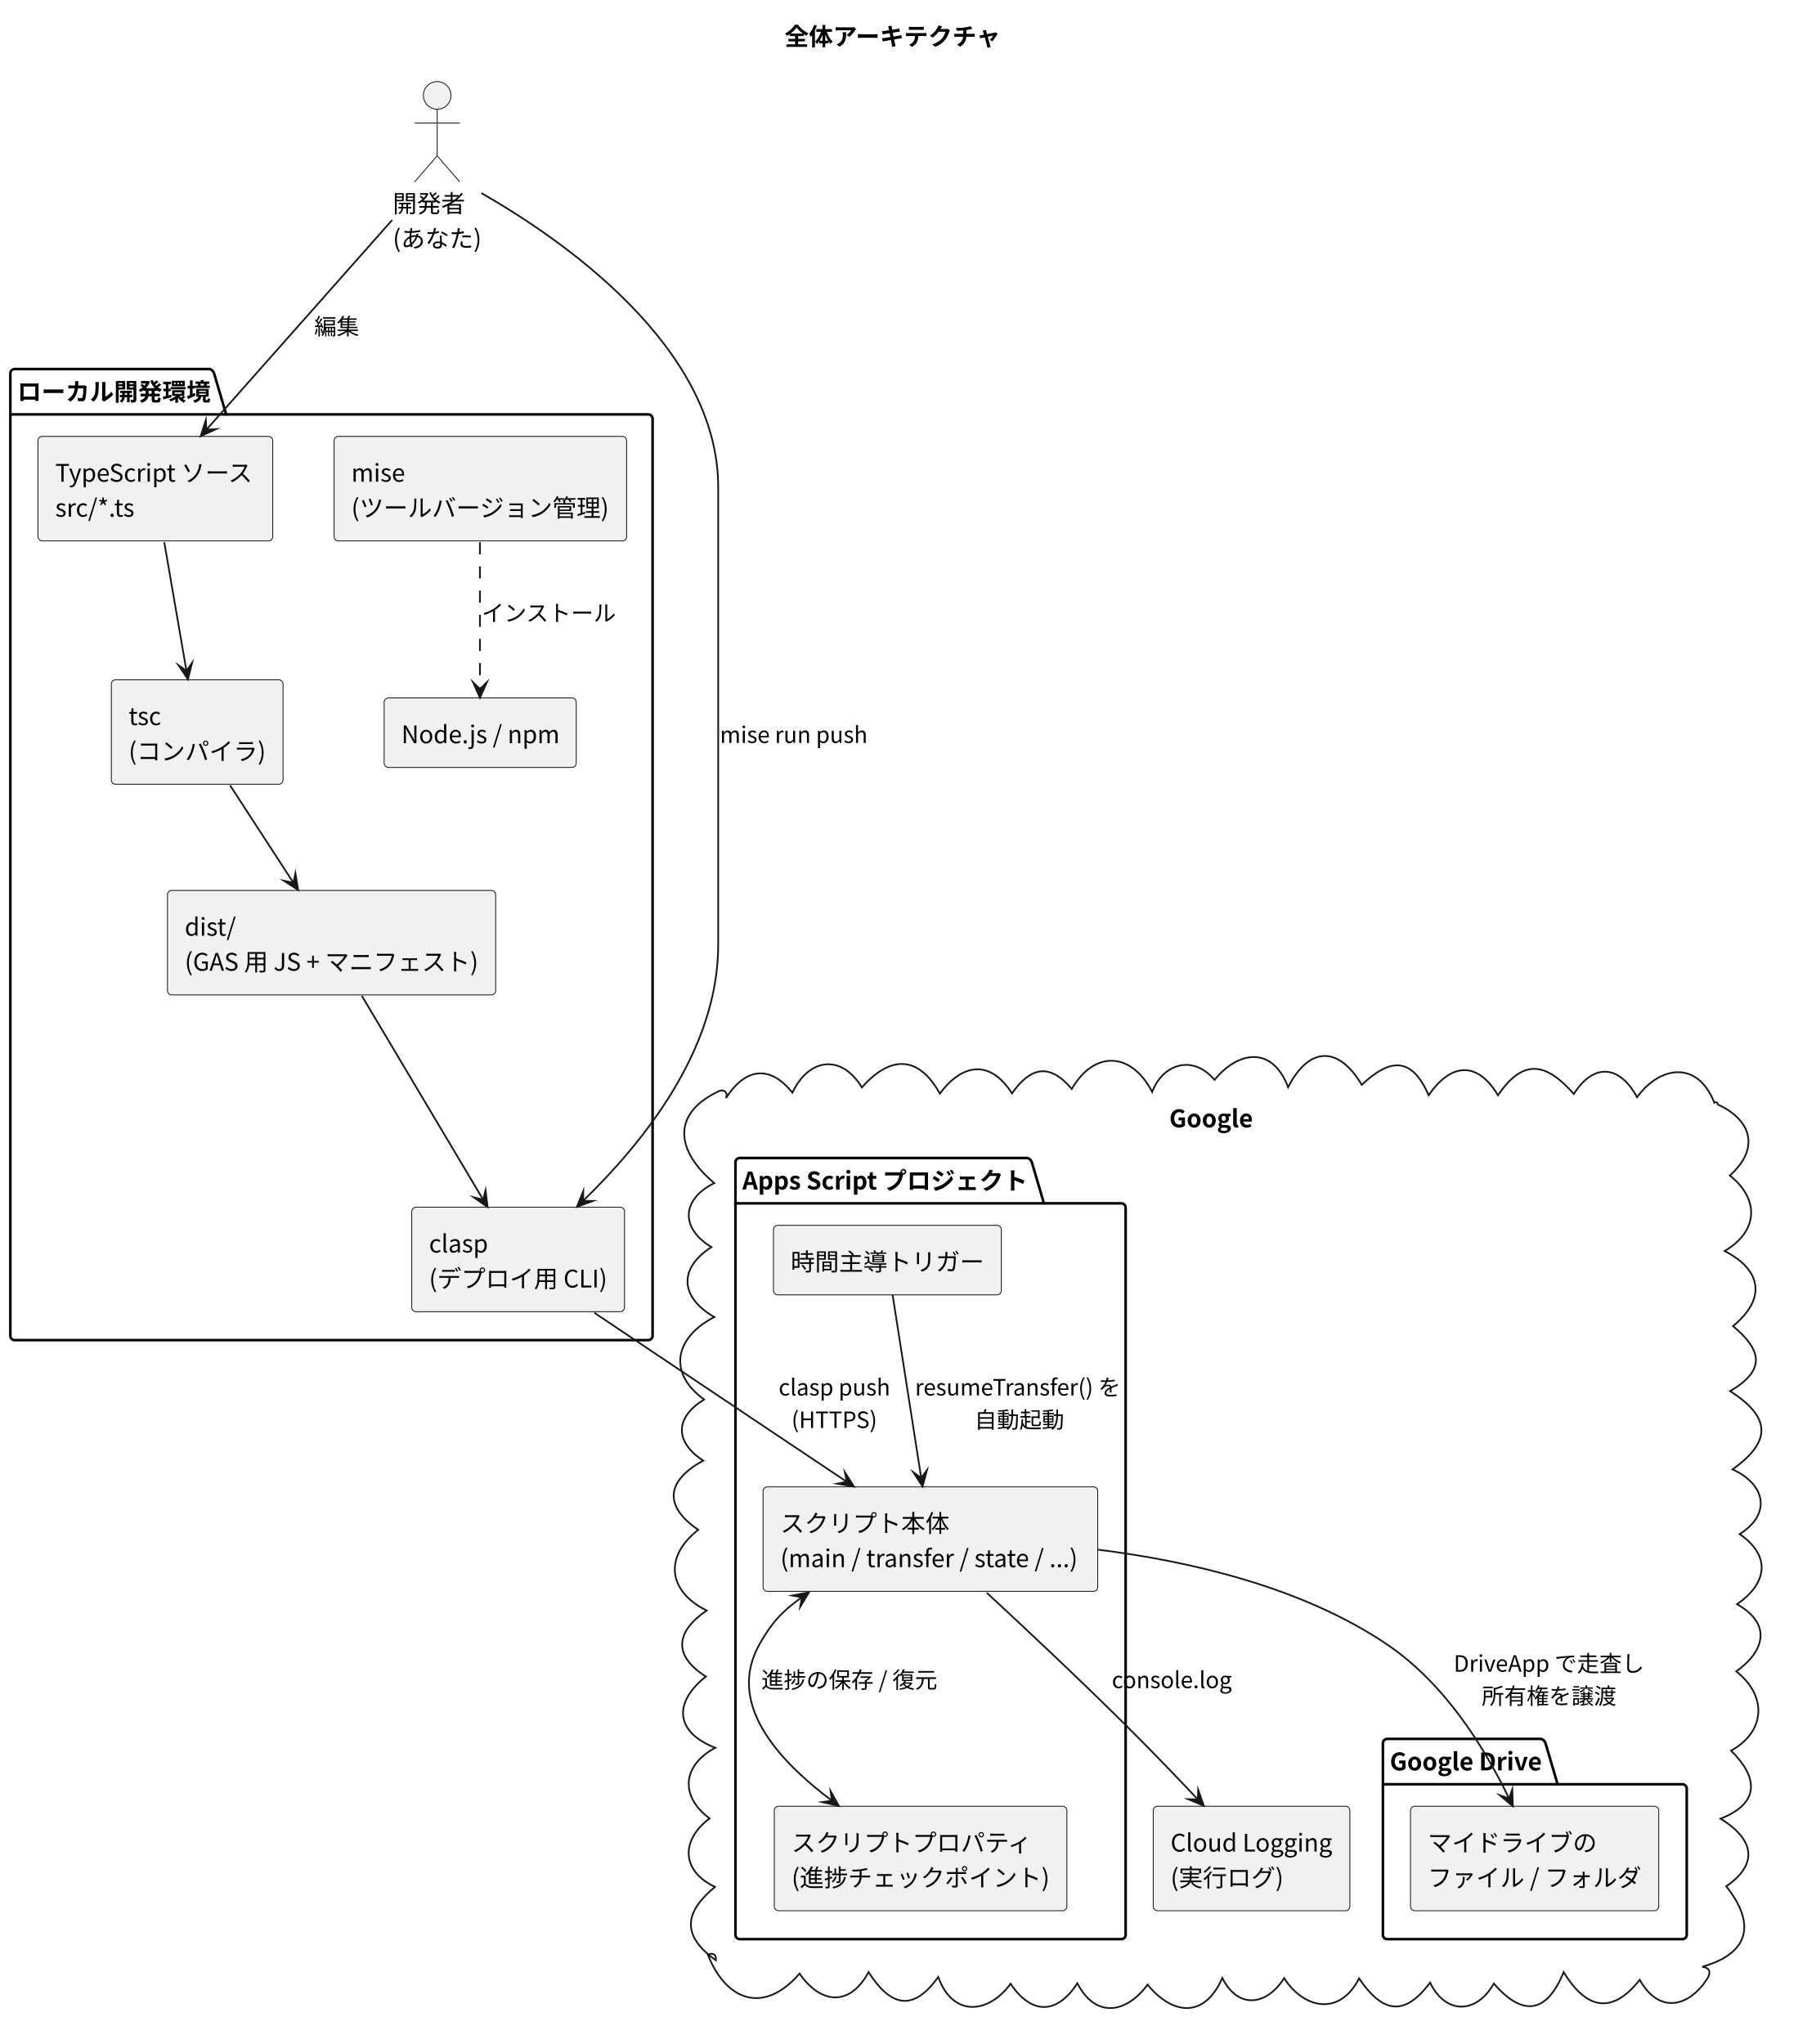
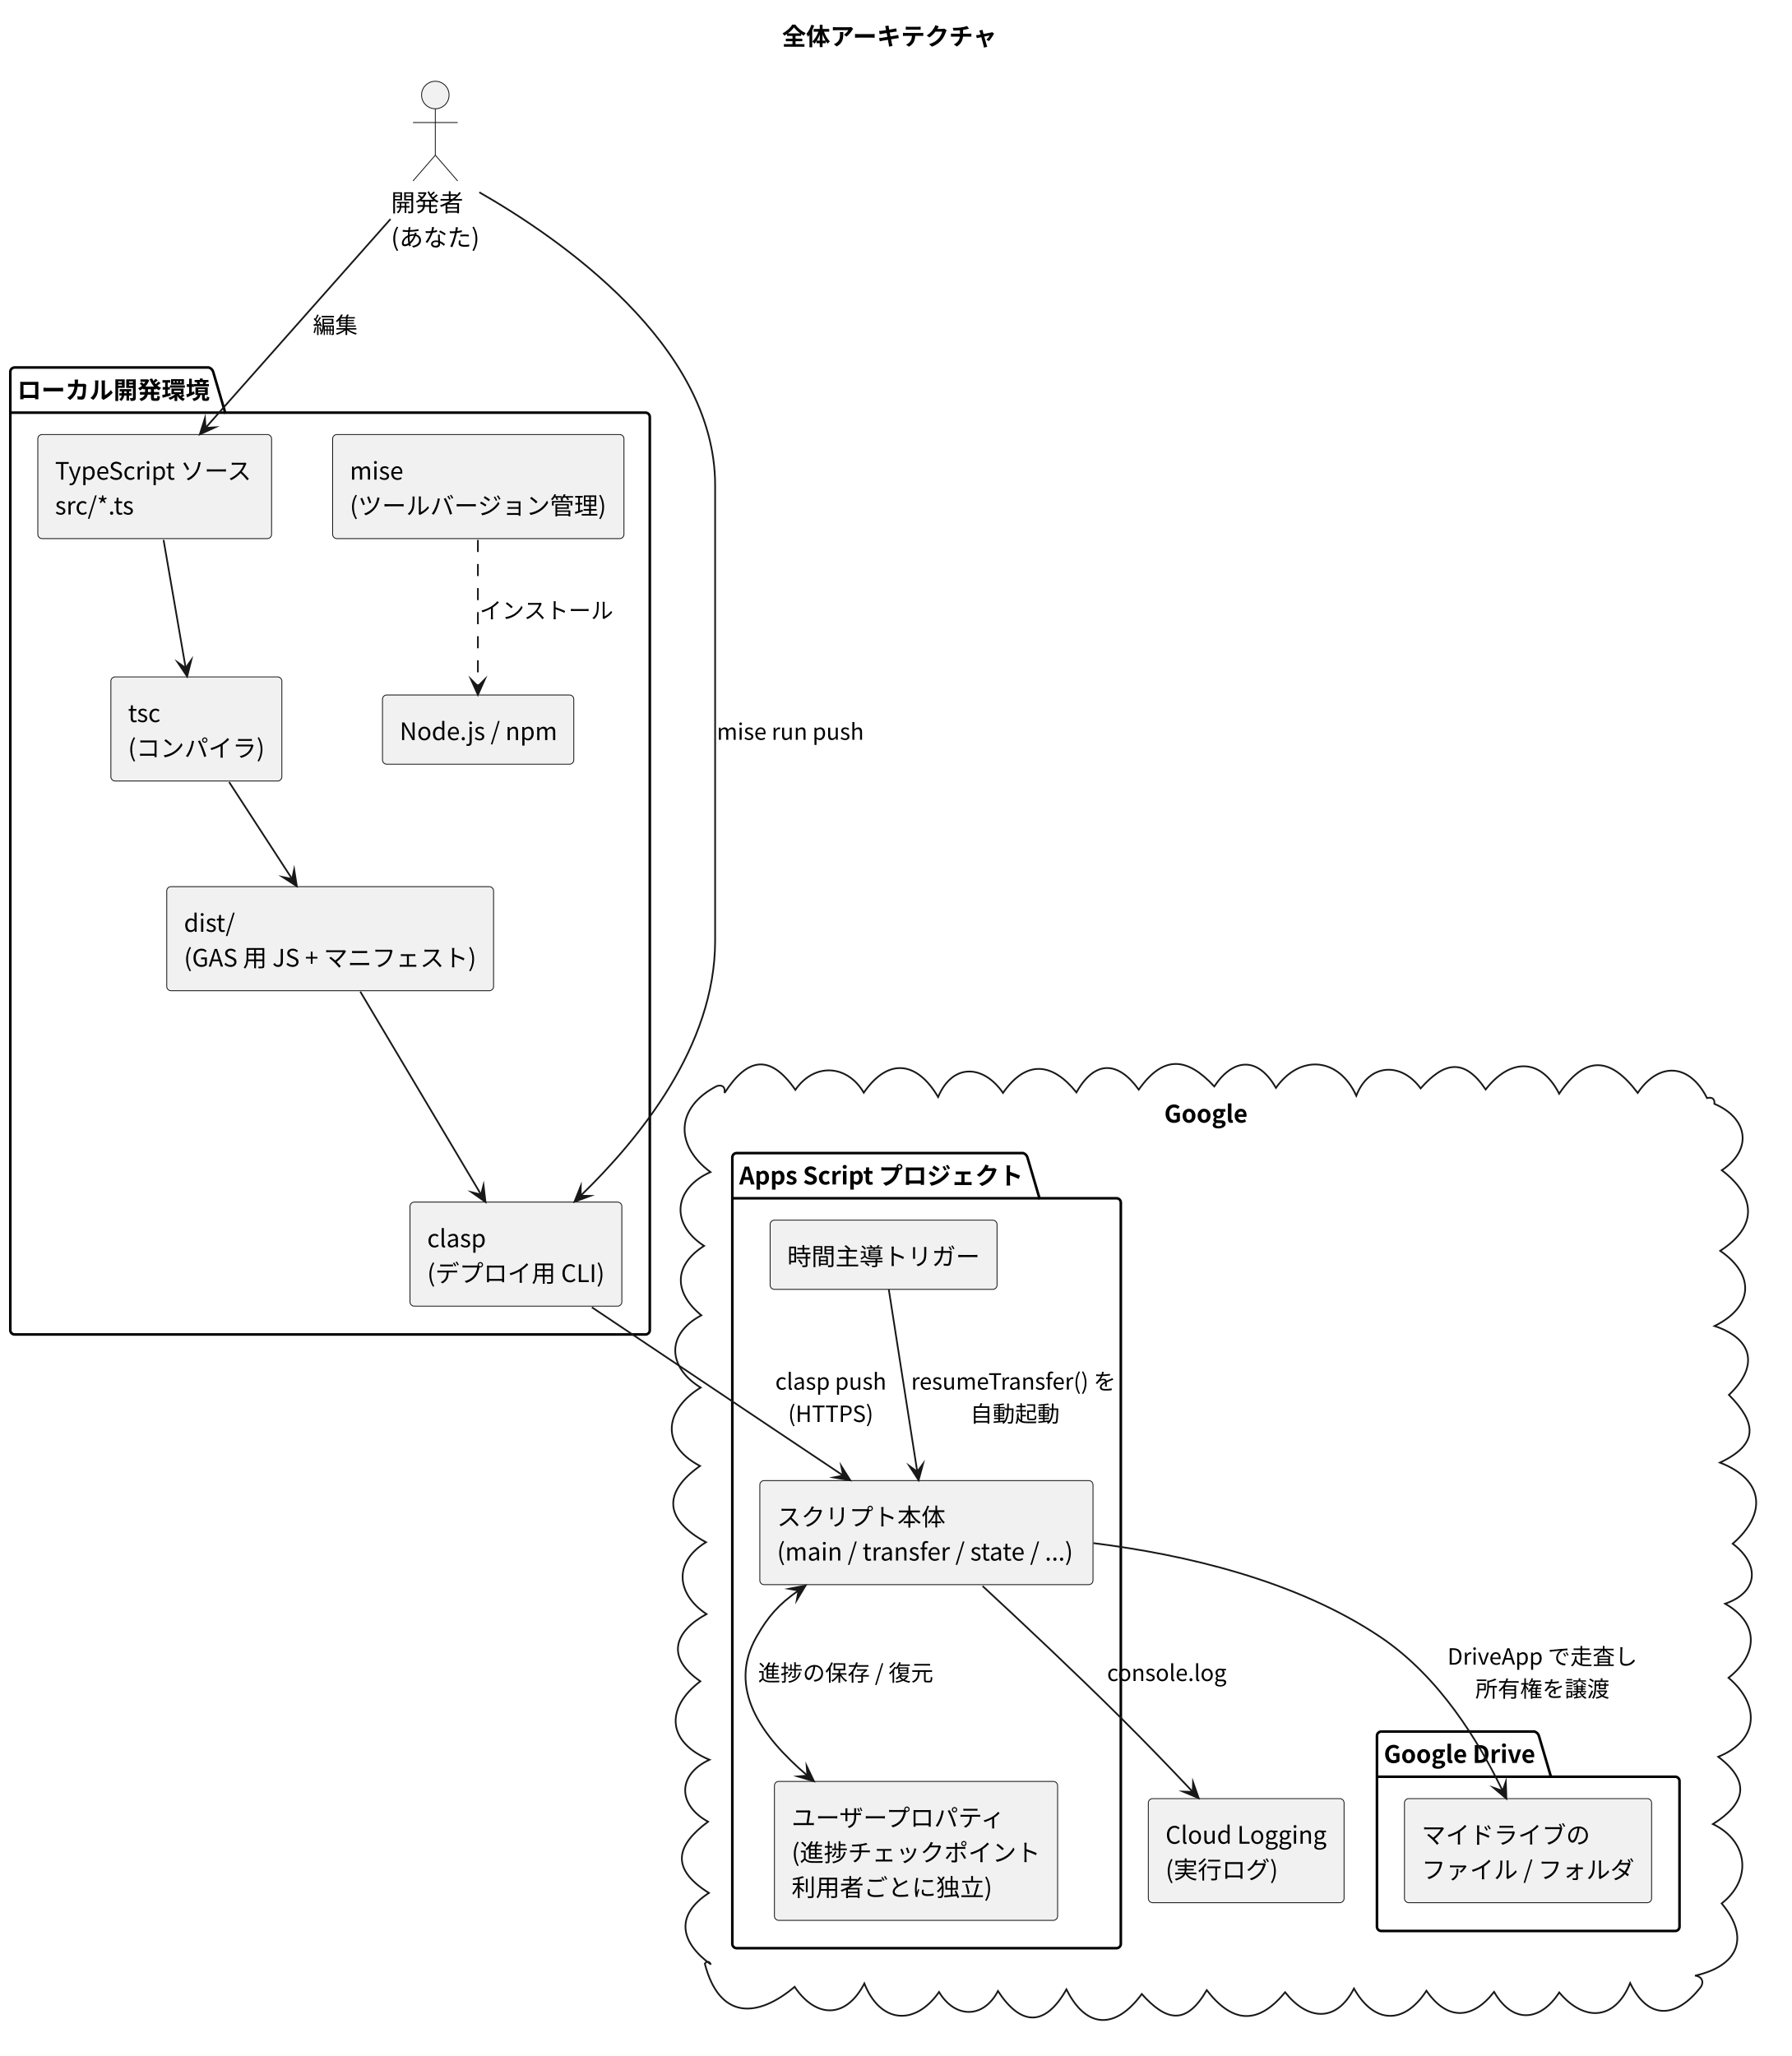
- <svg xmlns="http://www.w3.org/2000/svg" contentStyleType="text/css" data-diagram-type="DESCRIPTION" height="1184px" preserveAspectRatio="none" style="width:1041px;height:1184px;background:#FFFFFF;" version="1.1" viewBox="0 0 1041 1184" width="1041px" zoomAndPan="magnify">
+ <svg xmlns="http://www.w3.org/2000/svg" contentStyleType="text/css" data-diagram-type="DESCRIPTION" height="1196px" preserveAspectRatio="none" style="width:1042px;height:1196px;background:#FFFFFF;" version="1.1" viewBox="0 0 1042 1196" width="1042px" zoomAndPan="magnify">
  <defs />
  <g>
    <g class="title" data-source-line="1">
-       <text fill="#000000" font-family="'Noto Sans CJK JP'" font-size="14" font-weight="700" lengthAdjust="spacing" textLength="125.999" x="454.464" y="26.24">全体アーキテクチャ</text>
+       <text fill="#000000" font-family="'Noto Sans CJK JP'" font-size="14" font-weight="700" lengthAdjust="spacing" textLength="125.999" x="454.926" y="26.24">全体アーキテクチャ</text>
    </g>
    <g class="cluster" data-qualified-name="........" data-source-line="8" id="ent0002">
      <path d="M8.5,213.772 L121.499,213.772 A3.75,3.75 0 0 1 123.999,216.272 L131,240.044 L375.5,240.044 A2.5,2.5 0 0 1 378,242.544 L378,773.772 A2.5,2.5 0 0 1 375.5,776.272 L8.5,776.272 A2.5,2.5 0 0 1 6,773.772 L6,216.272 A2.5,2.5 0 0 1 8.5,213.772" fill="none" style="stroke:#000000;stroke-width:1.5;" />
      <line style="stroke:#000000;stroke-width:1.5;" x1="6" x2="131" y1="240.044" y2="240.044" />
      <text fill="#000000" font-family="'Noto Sans CJK JP'" font-size="14" font-weight="700" lengthAdjust="spacing" textLength="111.999" x="10" y="232.012">ローカル開発環境</text>
    </g>
    <g class="cluster" data-qualified-name="Google" data-source-line="22" id="ent0013">
-       <path d="M420.495,636.087 C431.283,619.218 445.435,616.061 458.978,632.944 C468.191,613.382 486.981,609.907 499.209,629.875 C515.236,611.848 531.603,610.579 544.393,633.452 C557.198,616.286 573.256,613.247 586.175,633.323 C596.846,618.141 607.877,615.463 620.784,630.785 C634.167,607.805 655.659,609.698 667.354,632.501 C673.71,615.989 691.093,610.753 703.481,625.538 C716.841,609.066 736.802,605.278 746.109,629.757 C758.169,606.192 775.236,605.573 788.762,628.41 C804.668,613.35 817.493,611.463 827.523,634.404 C839.957,616.299 855.304,613.827 867.691,634.454 C882.558,612.384 896.03,616.019 911.581,633.698 C923.355,615.222 938.336,617.254 948.218,635.582 C961.154,617.717 983.121,613.718 993,638.772 C994.054,638.063 994.932,638.602 995.018,639.798 C1014.889,648.936 1019.294,665.491 1001.978,680.922 C1019.427,694.859 1018.298,713.237 998.983,724.657 C1020.618,735.859 1023.029,752.401 1003.819,768.145 C1020.432,782.082 1023.053,793.526 1002.158,805.808 C1025.5,820.832 1026.593,834.72 1003.532,851.15 C1021.711,859.349 1026.928,876.299 1007.688,888.645 C1026.446,901.737 1023.158,917.482 1006.168,929.236 C1026.874,941.129 1021.635,956.732 1005.699,968.183 C1023.387,982.047 1023.03,1002.704 1002.707,1014.09 C1018.082,1029.305 1019.933,1044.27 996.601,1053.486 C1014.348,1064.319 1020.148,1078.642 999.888,1092.664 C1016.798,1113.949 1013.865,1131.329 986,1139.272 C990.215,1139.89 991.104,1142.1 989.17,1145.735 C978.736,1162.362 961.239,1167.233 949.774,1146.831 C933.047,1167.947 918.258,1162.943 905.716,1142.404 C895.976,1166.251 882.05,1168.435 865.267,1148.983 C855.426,1166.398 837.644,1167.403 828.321,1148.457 C812.957,1169.12 800.212,1165.216 787.215,1146.016 C775.797,1168.293 755.042,1163.439 743.793,1145.833 C734.165,1161.263 717.548,1164.576 707.98,1145.77 C697.446,1169.715 678.881,1166.949 664.682,1149.614 C653.048,1165.671 634.962,1169.948 624.028,1148.849 C612.147,1167.069 597.455,1167.128 585.353,1149.085 C572.873,1166.29 552.097,1168.998 543.433,1145.186 C528.357,1166.342 515.37,1161.481 503.102,1142.375 C491.98,1162.888 475.046,1160.552 463.127,1143.217 C442.197,1167.315 420.499,1158.808 410,1132.272 C412.977,1130.951 415.015,1132.122 414.689,1135.54 C394.644,1121.301 396.248,1107.734 414.135,1093.001 C394.16,1083.496 394.583,1065.713 410.995,1053.328 C393.477,1040.34 395.432,1022.476 414.289,1012.417 C390.713,1003.238 390.158,985.911 408.852,971.162 C389.317,958.685 391.693,944.954 409.298,932.91 C386.879,921.789 384.522,901.668 404.449,886.156 C383.671,871.973 386.567,857.326 407.309,846.107 C390.666,835.173 390.844,821.108 407.838,810.675 C385.421,794.304 392.275,773.843 413.764,762.922 C394.388,751.826 392.35,735.112 412.076,722.389 C393.865,711.352 394.789,694.666 413.752,685.309 C393.188,668.325 386.81,645.676 417,631.772 C420.144,631.154 421.6,633.263 420.495,636.087" fill="none" style="stroke:#181818;stroke-width:1;" />
+       <path d="M421.459,635.836 C434.561,615.542 447.692,612.491 462.676,633.98 C473.655,618.073 492.835,619.185 502.476,635.627 C516.919,614.734 533.678,617.678 545.706,638.151 C554.374,617.803 572.49,619.733 583.463,635.758 C597.106,616.236 612.278,618.141 626.174,635.466 C636.754,616.753 650.253,616.931 662.425,633.846 C676.759,613.63 690.44,614.869 706.355,631.985 C717.609,615.28 731.796,614.613 742.23,632.827 C756.44,612.874 778.908,615.19 788.978,637.415 C796.292,618.451 815.147,617.631 826.4,633.139 C839.713,618.076 851.488,614.863 864.243,633.761 C877.721,616.351 895.784,614.371 906.994,636.23 C922.3,613.544 936.928,614.829 952.674,635.77 C965.405,617.082 983.13,619.037 993,638.772 C995.765,638.078 997.543,638.989 997.327,642.133 C1016.549,650.343 1019.995,668.382 1001.592,680.747 C1021.366,695.797 1022.84,713.38 1000.673,727.607 C1021.357,741.95 1019.69,760.228 997.406,771.364 C1020.45,779.098 1022.821,795.32 1005.747,811.41 C1021.569,827.501 1023.61,839.866 1000.542,850.821 C1026.517,860.894 1027.851,880.732 1007.938,897.999 C1023.299,909.508 1023.654,925.852 1003.553,932.908 C1023.812,944.487 1022.44,962.736 1005.502,975.998 C1023.684,991.311 1023.688,1012.133 999.53,1021.943 C1018.892,1036.633 1015.04,1049.395 996.435,1061.084 C1016.904,1070.981 1019.508,1093.122 1001.524,1107.258 C1018.824,1127.961 1010.196,1143.901 986,1149.272 C989.834,1149.573 991.559,1152.805 989.24,1156.048 C975.806,1173.273 959.334,1176.177 948.287,1153.592 C939.28,1175.738 921.183,1175.948 907.031,1159.024 C896.029,1176.1 879.824,1177.366 869.138,1158.689 C856.552,1174.872 841.822,1175.543 829.785,1158.047 C816.809,1177.966 799.361,1177.486 787.623,1156.762 C777.033,1177.274 760.104,1174.846 747.564,1158.905 C731.701,1178.232 716.828,1176.884 701.985,1157.698 C689.961,1178.398 678.387,1175.752 664.194,1159.945 C649.492,1179.987 632.349,1181.132 620.357,1157.241 C608.009,1179.07 593.904,1178.719 580.523,1158.212 C571.938,1174.633 555.359,1174.013 546.256,1158.773 C532.145,1178.855 511.978,1176.976 502.804,1153.812 C492.195,1174.376 474.732,1174.282 462.247,1155.759 C440.611,1173.989 418.477,1175.019 410,1142.272 C411.354,1140.541 412.631,1140.969 413.514,1142.743 C396.368,1130.4 391.866,1114.516 412.385,1101.151 C390.356,1087.352 392.643,1073.975 411.897,1059.69 C394.255,1050.1 393.769,1032.44 412.707,1023.673 C387.976,1013.354 386.969,993.595 407.394,978.02 C387.213,964.172 392.072,949.194 410.981,938.934 C393.678,927.434 391.39,908.902 410.678,897.136 C387.565,884.589 384.386,868.918 407.193,852.766 C383.06,840.07 387.52,819.475 407.59,807.165 C388.68,795.6 386.945,776.321 407.982,765.129 C392.187,752.215 391.4,736.325 409.565,724.742 C389.542,711.794 392.048,691.178 413.289,681.81 C392.289,666.172 393.021,644.074 417,631.772 C420.39,630.82 422.009,632.466 421.459,635.836" fill="none" style="stroke:#181818;stroke-width:1;" />
      <text fill="#000000" font-family="'Noto Sans CJK JP'" font-size="14" font-weight="700" lengthAdjust="spacing" textLength="48.468" x="677.266" y="653.012">Google</text>
    </g>
    <g class="cluster" data-qualified-name="Google.Apps Script ......" data-source-line="23" id="ent0014">
-       <path d="M428.5,670.772 L595.175,670.772 A3.75,3.75 0 0 1 597.675,673.272 L604.675,697.044 L649.5,697.044 A2.5,2.5 0 0 1 652,699.544 L652,1120.772 A2.5,2.5 0 0 1 649.5,1123.272 L428.5,1123.272 A2.5,2.5 0 0 1 426,1120.772 L426,673.272 A2.5,2.5 0 0 1 428.5,670.772" fill="none" style="stroke:#000000;stroke-width:1.5;" />
+       <path d="M428.5,670.772 L595.175,670.772 A3.75,3.75 0 0 1 597.675,673.272 L604.675,697.044 L649.5,697.044 A2.5,2.5 0 0 1 652,699.544 L652,1130.772 A2.5,2.5 0 0 1 649.5,1133.272 L428.5,1133.272 A2.5,2.5 0 0 1 426,1130.772 L426,673.272 A2.5,2.5 0 0 1 428.5,670.772" fill="none" style="stroke:#000000;stroke-width:1.5;" />
      <line style="stroke:#000000;stroke-width:1.5;" x1="426" x2="604.675" y1="697.044" y2="697.044" />
      <text fill="#000000" font-family="'Noto Sans CJK JP'" font-size="14" font-weight="700" lengthAdjust="spacing" textLength="165.675" x="430" y="689.012">Apps Script プロジェクト</text>
    </g>
    <g class="cluster" data-qualified-name="Google.Google Drive" data-source-line="29" id="ent0019">
      <path d="M803.5,1007.272 L892.7,1007.272 A3.75,3.75 0 0 1 895.2,1009.772 L902.2,1033.544 L974.5,1033.544 A2.5,2.5 0 0 1 977,1036.044 L977,1120.772 A2.5,2.5 0 0 1 974.5,1123.272 L803.5,1123.272 A2.5,2.5 0 0 1 801,1120.772 L801,1009.772 A2.5,2.5 0 0 1 803.5,1007.272" fill="none" style="stroke:#000000;stroke-width:1.5;" />
      <line style="stroke:#000000;stroke-width:1.5;" x1="801" x2="902.2" y1="1033.544" y2="1033.544" />
      <text fill="#000000" font-family="'Noto Sans CJK JP'" font-size="14" font-weight="700" lengthAdjust="spacing" textLength="88.2" x="805" y="1025.512">Google Drive</text>
    </g>
    <g class="entity" data-qualified-name=".........mise" data-source-line="9" id="ent0003">
      <rect fill="#F1F1F1" height="60.544" rx="2.5" ry="2.5" style="stroke:#181818;stroke-width:0.5;" width="169.463" x="193.5" y="252.772" />
      <text fill="#000000" font-family="'Noto Sans CJK JP'" font-size="14" lengthAdjust="spacing" textLength="31.122" x="203.5" y="279.012">mise</text>
      <text fill="#000000" font-family="'Noto Sans CJK JP'" font-size="14" lengthAdjust="spacing" textLength="149.463" x="203.5" y="299.284">(ツールバージョン管理)</text>
    </g>
    <g class="entity" data-qualified-name=".........node" data-source-line="10" id="ent0004">
      <rect fill="#F1F1F1" height="40.272" rx="2.5" ry="2.5" style="stroke:#181818;stroke-width:0.5;" width="111.28" x="222.5" y="404.272" />
      <text fill="#000000" font-family="'Noto Sans CJK JP'" font-size="14" lengthAdjust="spacing" textLength="91.28" x="232.5" y="430.512">Node.js / npm</text>
    </g>
    <g class="entity" data-qualified-name=".........src" data-source-line="11" id="ent0005">
      <rect fill="#F1F1F1" height="60.544" rx="2.5" ry="2.5" style="stroke:#181818;stroke-width:0.5;" width="135.976" x="22" y="252.772" />
      <text fill="#000000" font-family="'Noto Sans CJK JP'" font-size="14" lengthAdjust="spacing" textLength="115.975" x="32" y="279.012">TypeScript ソース</text>
      <text fill="#000000" font-family="'Noto Sans CJK JP'" font-size="14" lengthAdjust="spacing" textLength="46.872" x="32" y="299.284">src/*.ts</text>
    </g>
    <g class="entity" data-qualified-name=".........tsc" data-source-line="12" id="ent0006">
      <rect fill="#F1F1F1" height="60.544" rx="2.5" ry="2.5" style="stroke:#181818;stroke-width:0.5;" width="99.464" x="64.5" y="393.772" />
      <text fill="#000000" font-family="'Noto Sans CJK JP'" font-size="14" lengthAdjust="spacing" textLength="18.97" x="74.5" y="420.012">tsc</text>
      <text fill="#000000" font-family="'Noto Sans CJK JP'" font-size="14" lengthAdjust="spacing" textLength="79.464" x="74.5" y="440.284">(コンパイラ)</text>
    </g>
    <g class="entity" data-qualified-name=".........dist" data-source-line="13" id="ent0007">
      <rect fill="#F1F1F1" height="60.544" rx="2.5" ry="2.5" style="stroke:#181818;stroke-width:0.5;" width="190.113" x="97" y="515.772" />
      <text fill="#000000" font-family="'Noto Sans CJK JP'" font-size="14" lengthAdjust="spacing" textLength="29.848" x="107" y="542.012">dist/</text>
      <text fill="#000000" font-family="'Noto Sans CJK JP'" font-size="14" lengthAdjust="spacing" textLength="170.113" x="107" y="562.284">(GAS 用 JS + マニフェスト)</text>
    </g>
    <g class="entity" data-qualified-name=".........clasp" data-source-line="14" id="ent0008">
      <rect fill="#F1F1F1" height="60.544" rx="2.5" ry="2.5" style="stroke:#181818;stroke-width:0.5;" width="123.236" x="238.5" y="699.272" />
      <text fill="#000000" font-family="'Noto Sans CJK JP'" font-size="14" lengthAdjust="spacing" textLength="34.23" x="248.5" y="725.512">clasp</text>
      <text fill="#000000" font-family="'Noto Sans CJK JP'" font-size="14" lengthAdjust="spacing" textLength="103.236" x="248.5" y="745.784">(デプロイ用 CLI)</text>
    </g>
    <g class="entity" data-qualified-name="Google.logging" data-source-line="28" id="ent0018">
      <rect fill="#F1F1F1" height="60.544" rx="2.5" ry="2.5" style="stroke:#181818;stroke-width:0.5;" width="113.87" x="668" y="1046.272" />
      <text fill="#000000" font-family="'Noto Sans CJK JP'" font-size="14" lengthAdjust="spacing" textLength="93.87" x="678" y="1072.512">Cloud Logging</text>
      <text fill="#000000" font-family="'Noto Sans CJK JP'" font-size="14" lengthAdjust="spacing" textLength="65.464" x="678" y="1092.784">(実行ログ)</text>
    </g>
    <g class="entity" data-qualified-name="Google.Apps Script .......gas" data-source-line="24" id="ent0015">
      <rect fill="#F1F1F1" height="60.544" rx="2.5" ry="2.5" style="stroke:#181818;stroke-width:0.5;" width="193.823" x="442" y="861.272" />
      <text fill="#000000" font-family="'Noto Sans CJK JP'" font-size="14" lengthAdjust="spacing" textLength="98" x="452" y="887.512">スクリプト本体</text>
      <text fill="#000000" font-family="'Noto Sans CJK JP'" font-size="14" lengthAdjust="spacing" textLength="173.823" x="452" y="907.784">(main / transfer / state / ...)</text>
    </g>
    <g class="entity" data-qualified-name="Google.Apps Script .......trigger" data-source-line="25" id="ent0016">
      <rect fill="#F1F1F1" height="40.272" rx="2.5" ry="2.5" style="stroke:#181818;stroke-width:0.5;" width="132" x="448" y="709.772" />
      <text fill="#000000" font-family="'Noto Sans CJK JP'" font-size="14" lengthAdjust="spacing" textLength="111.999" x="458" y="736.012">時間主導トリガー</text>
    </g>
    <g class="entity" data-qualified-name="Google.Apps Script .......props" data-source-line="26" id="ent0017">
-       <rect fill="#F1F1F1" height="60.544" rx="2.5" ry="2.5" style="stroke:#181818;stroke-width:0.5;" width="169.463" x="448.5" y="1046.272" />
-       <text fill="#000000" font-family="'Noto Sans CJK JP'" font-size="14" lengthAdjust="spacing" textLength="139.999" x="458.5" y="1072.512">スクリプトプロパティ</text>
-       <text fill="#000000" font-family="'Noto Sans CJK JP'" font-size="14" lengthAdjust="spacing" textLength="149.463" x="458.5" y="1092.784">(進捗チェックポイント)</text>
+       <rect fill="#F1F1F1" height="80.816" rx="2.5" ry="2.5" style="stroke:#181818;stroke-width:0.5;" width="164.731" x="450.5" y="1036.272" />
+       <text fill="#000000" font-family="'Noto Sans CJK JP'" font-size="14" lengthAdjust="spacing" textLength="125.999" x="460.5" y="1062.512">ユーザープロパティ</text>
+       <text fill="#000000" font-family="'Noto Sans CJK JP'" font-size="14" lengthAdjust="spacing" textLength="144.731" x="460.5" y="1082.784">(進捗チェックポイント</text>
+       <text fill="#000000" font-family="'Noto Sans CJK JP'" font-size="14" lengthAdjust="spacing" textLength="116.731" x="460.5" y="1103.056">利用者ごとに独立)</text>
    </g>
    <g class="entity" data-qualified-name="Google.Google Drive.drive" data-source-line="30" id="ent0020">
      <rect fill="#F1F1F1" height="60.544" rx="2.5" ry="2.5" style="stroke:#181818;stroke-width:0.5;" width="143.76" x="817" y="1046.272" />
      <text fill="#000000" font-family="'Noto Sans CJK JP'" font-size="14" lengthAdjust="spacing" textLength="98" x="827" y="1072.512">マイドライブの</text>
      <text fill="#000000" font-family="'Noto Sans CJK JP'" font-size="14" lengthAdjust="spacing" textLength="123.76" x="827" y="1092.784">ファイル / フォルダ</text>
    </g>
    <g class="entity" data-qualified-name="dev" data-source-line="6" id="ent0001">
      <ellipse cx="253.232" cy="55.272" fill="#F1F1F1" rx="8" ry="8" style="stroke:#181818;stroke-width:0.5;" />
      <path d="M253.232,63.272 L253.232,90.272 M240.232,71.272 L266.232,71.272 M253.232,90.272 L240.232,105.272 M253.232,90.272 L266.232,105.272" fill="none" style="stroke:#181818;stroke-width:0.5;" />
      <text fill="#000000" font-family="'Noto Sans CJK JP'" font-size="14" lengthAdjust="spacing" textLength="42" x="227.5" y="123.012">開発者</text>
      <text fill="#000000" font-family="'Noto Sans CJK JP'" font-size="14" lengthAdjust="spacing" textLength="51.464" x="227.5" y="143.284">(あなた)</text>
    </g>
    <g class="link" data-entity-1="ent0003" data-entity-2="ent0004" data-link-type="dependency" data-source-line="16" id="lnk9">
      <path d="M278,314.092 C278,341.372 278,375.922 278,399.182" fill="none" id="mise-to-node" style="stroke:#181818;stroke-width:1;stroke-dasharray:7,7;" />
      <polygon fill="#181818" points="278,404.182,282,395.182,278,399.182,274,395.182,278,404.182" style="stroke:#181818;stroke-width:1;stroke-linejoin:miter;stroke-miterlimit:10;" />
      <text fill="#000000" font-family="'Noto Sans CJK JP'" font-size="13" lengthAdjust="spacing" textLength="78" x="279" y="359.852">インストール</text>
    </g>
    <g class="link" data-entity-1="ent0005" data-entity-2="ent0006" data-link-type="dependency" data-source-line="17" id="lnk10">
      <path d="M95.15,314.092 C99.2,337.542 103.959,365.135 108.009,388.575" fill="none" id="src-to-tsc" style="stroke:#181818;stroke-width:1;" />
      <polygon fill="#181818" points="108.86,393.502,111.269,383.952,108.009,388.575,103.386,385.314,108.86,393.502" style="stroke:#181818;stroke-width:1;stroke-linejoin:miter;stroke-miterlimit:10;" />
    </g>
    <g class="link" data-entity-1="ent0006" data-entity-2="ent0007" data-link-type="dependency" data-source-line="18" id="lnk11">
      <path d="M133.28,454.932 C145.28,473.392 157.934,492.87 169.944,511.34" fill="none" id="tsc-to-dist" style="stroke:#181818;stroke-width:1;" />
      <polygon fill="#181818" points="172.67,515.532,171.117,505.806,169.944,511.34,164.41,510.167,172.67,515.532" style="stroke:#181818;stroke-width:1;stroke-linejoin:miter;stroke-miterlimit:10;" />
    </g>
    <g class="link" data-entity-1="ent0007" data-entity-2="ent0008" data-link-type="dependency" data-source-line="19" id="lnk12">
      <path d="M209.59,576.842 C229.68,610.592 259.772,661.176 279.863,694.926" fill="none" id="dist-to-clasp" style="stroke:#181818;stroke-width:1;" />
      <polygon fill="#181818" points="282.42,699.222,281.254,689.442,279.863,694.926,274.379,693.534,282.42,699.222" style="stroke:#181818;stroke-width:1;stroke-linejoin:miter;stroke-miterlimit:10;" />
    </g>
    <g class="link" data-entity-1="ent0001" data-entity-2="ent0005" data-link-type="dependency" data-source-line="34" id="lnk21">
      <path d="M227.17,127.432 C196.83,161.682 150.086,214.449 119.566,248.899" fill="none" id="dev-to-src" style="stroke:#181818;stroke-width:1;" />
      <polygon fill="#181818" points="116.25,252.642,125.212,248.558,119.566,248.899,119.224,243.253,116.25,252.642" style="stroke:#181818;stroke-width:1;stroke-linejoin:miter;stroke-miterlimit:10;" />
      <text fill="#000000" font-family="'Noto Sans CJK JP'" font-size="13" lengthAdjust="spacing" textLength="26" x="182" y="193.852">編集</text>
    </g>
    <g class="link" data-entity-1="ent0001" data-entity-2="ent0008" data-link-type="dependency" data-source-line="35" id="lnk22">
      <path d="M278.83,111.862 C324.79,138.132 416,200.552 416,282.272 C416,282.272 416,282.272 416,547.272 C416,608.602 371.977,662.359 337.767,695.579" fill="none" id="dev-to-clasp" style="stroke:#181818;stroke-width:1;" />
      <polygon fill="#181818" points="334.18,699.062,343.423,695.662,337.767,695.579,337.85,689.922,334.18,699.062" style="stroke:#181818;stroke-width:1;stroke-linejoin:miter;stroke-miterlimit:10;" />
      <text fill="#000000" font-family="'Noto Sans CJK JP'" font-size="13" lengthAdjust="spacing" textLength="85.514" x="417" y="430.352">mise run push</text>
    </g>
    <g class="link" data-entity-1="ent0008" data-entity-2="ent0015" data-link-type="dependency" data-source-line="36" id="lnk23">
      <path d="M344.3,760.462 C374.16,780.482 414.44,807.472 450,831.272 C464.52,840.992 476.224,848.812 490.474,858.342" fill="none" id="clasp-to-gas" style="stroke:#181818;stroke-width:1;" />
      <polygon fill="#181818" points="494.63,861.122,489.373,852.794,490.474,858.342,484.925,859.444,494.63,861.122" style="stroke:#181818;stroke-width:1;stroke-linejoin:miter;stroke-miterlimit:10;" />
      <text fill="#000000" font-family="'Noto Sans CJK JP'" font-size="13" lengthAdjust="spacing" textLength="64.623" x="451" y="808.352">clasp push</text>
      <text fill="#000000" font-family="'Noto Sans CJK JP'" font-size="13" lengthAdjust="spacing" textLength="49.803" x="458.41" y="827.176">(HTTPS)</text>
    </g>
    <g class="link" data-entity-1="ent0015" data-entity-2="ent0020" data-link-type="dependency" data-source-line="37" id="lnk24">
      <path d="M636.09,897.662 C689.16,904.302 753.88,919.232 803,952.272 C837.58,975.532 860.267,1013.254 874.107,1041.774" fill="none" id="gas-to-drive" style="stroke:#181818;stroke-width:1;" />
      <polygon fill="#181818" points="876.29,1046.272,875.959,1036.429,874.107,1041.774,868.762,1039.921,876.29,1046.272" style="stroke:#181818;stroke-width:1;stroke-linejoin:miter;stroke-miterlimit:10;" />
      <text fill="#000000" font-family="'Noto Sans CJK JP'" font-size="13" lengthAdjust="spacing" textLength="110.474" x="842" y="968.352">DriveApp で走査し</text>
      <text fill="#000000" font-family="'Noto Sans CJK JP'" font-size="13" lengthAdjust="spacing" textLength="78" x="858.237" y="987.176">所有権を譲渡</text>
    </g>
    <g class="link" data-entity-1="ent0015" data-entity-2="ent0017" data-link-type="dependency" data-source-line="38" id="lnk25">
-       <path d="M464.501,925.216 C453.051,933.216 446.81,940.232 440,952.272 C420.64,986.492 449.897,1018.982 481.887,1043.092" fill="none" id="gas-props" style="stroke:#181818;stroke-width:1;" />
+       <path d="M464.501,925.216 C453.051,933.216 446.81,940.232 440,952.272 C423.15,982.062 442.349,1009.564 469.689,1032.924" fill="none" id="gas-props" style="stroke:#181818;stroke-width:1;" />
      <polygon fill="#181818" points="468.6,922.352,458.931,924.228,464.501,925.216,463.513,930.785,468.6,922.352" style="stroke:#181818;stroke-width:1;stroke-linejoin:miter;stroke-miterlimit:10;" />
-       <polygon fill="#181818" points="485.88,1046.102,481.1,1037.491,481.887,1043.092,476.285,1043.879,485.88,1046.102" style="stroke:#181818;stroke-width:1;stroke-linejoin:miter;stroke-miterlimit:10;" />
+       <polygon fill="#181818" points="473.49,1036.172,469.246,1027.284,469.689,1032.924,464.049,1033.367,473.49,1036.172" style="stroke:#181818;stroke-width:1;stroke-linejoin:miter;stroke-miterlimit:10;" />
      <text fill="#000000" font-family="'Noto Sans CJK JP'" font-size="13" lengthAdjust="spacing" textLength="101.92" x="441" y="977.852">進捗の保存 / 復元</text>
    </g>
    <g class="link" data-entity-1="ent0016" data-entity-2="ent0015" data-link-type="dependency" data-source-line="39" id="lnk26">
      <path d="M517.02,750.072 C521.33,777.662 528.518,823.692 533.588,856.122" fill="none" id="trigger-to-gas" style="stroke:#181818;stroke-width:1;" />
      <polygon fill="#181818" points="534.36,861.062,536.922,851.552,533.588,856.122,529.018,852.788,534.36,861.062" style="stroke:#181818;stroke-width:1;stroke-linejoin:miter;stroke-miterlimit:10;" />
      <text fill="#000000" font-family="'Noto Sans CJK JP'" font-size="13" lengthAdjust="spacing" textLength="120.796" x="530" y="808.352">resumeTransfer() を</text>
      <text fill="#000000" font-family="'Noto Sans CJK JP'" font-size="13" lengthAdjust="spacing" textLength="52" x="564.398" y="827.176">自動起動</text>
    </g>
    <g class="link" data-entity-1="ent0015" data-entity-2="ent0018" data-link-type="dependency" data-source-line="40" id="lnk27">
      <path d="M571.58,922.622 C594.39,943.732 625.42,972.862 652,999.272 C667.23,1014.412 680.359,1028.055 693.849,1042.355" fill="none" id="gas-to-logging" style="stroke:#181818;stroke-width:1;" />
      <polygon fill="#181818" points="697.28,1045.992,694.014,1036.7,693.849,1042.355,688.194,1042.19,697.28,1045.992" style="stroke:#181818;stroke-width:1;stroke-linejoin:miter;stroke-miterlimit:10;" />
      <text fill="#000000" font-family="'Noto Sans CJK JP'" font-size="13" lengthAdjust="spacing" textLength="69.81" x="644" y="977.852">console.log</text>
    </g>
  </g>
</svg>
